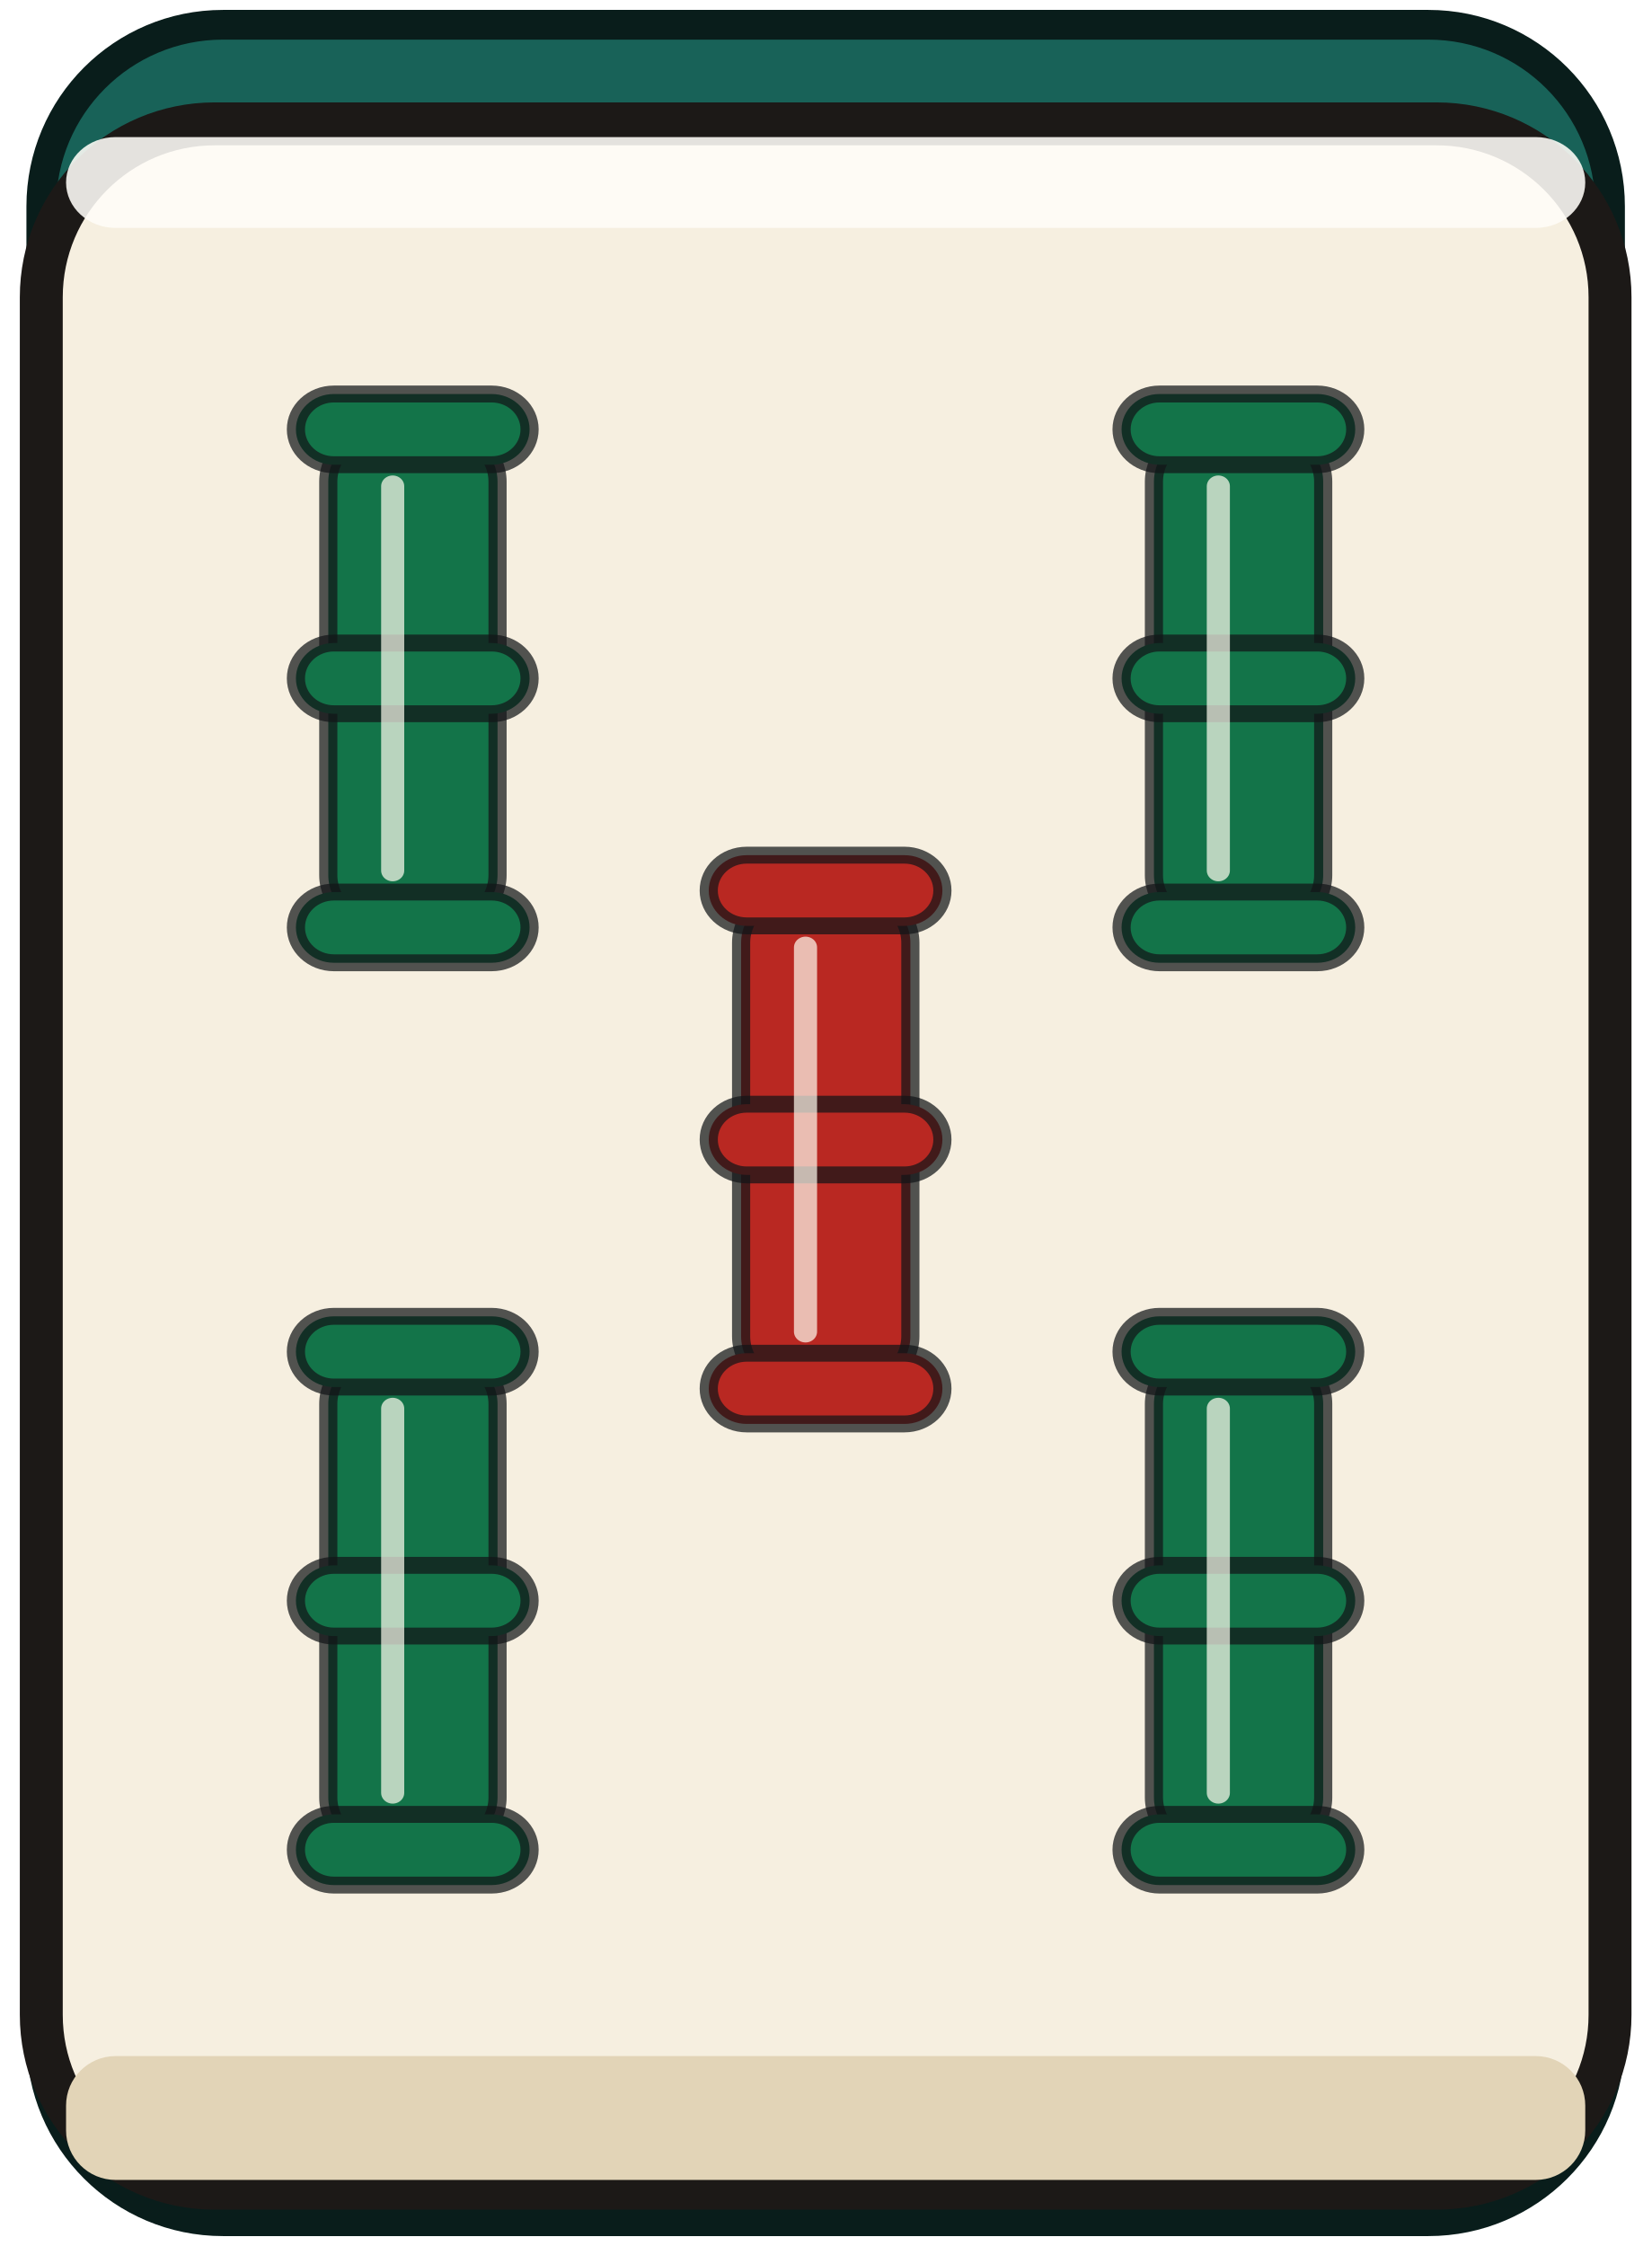
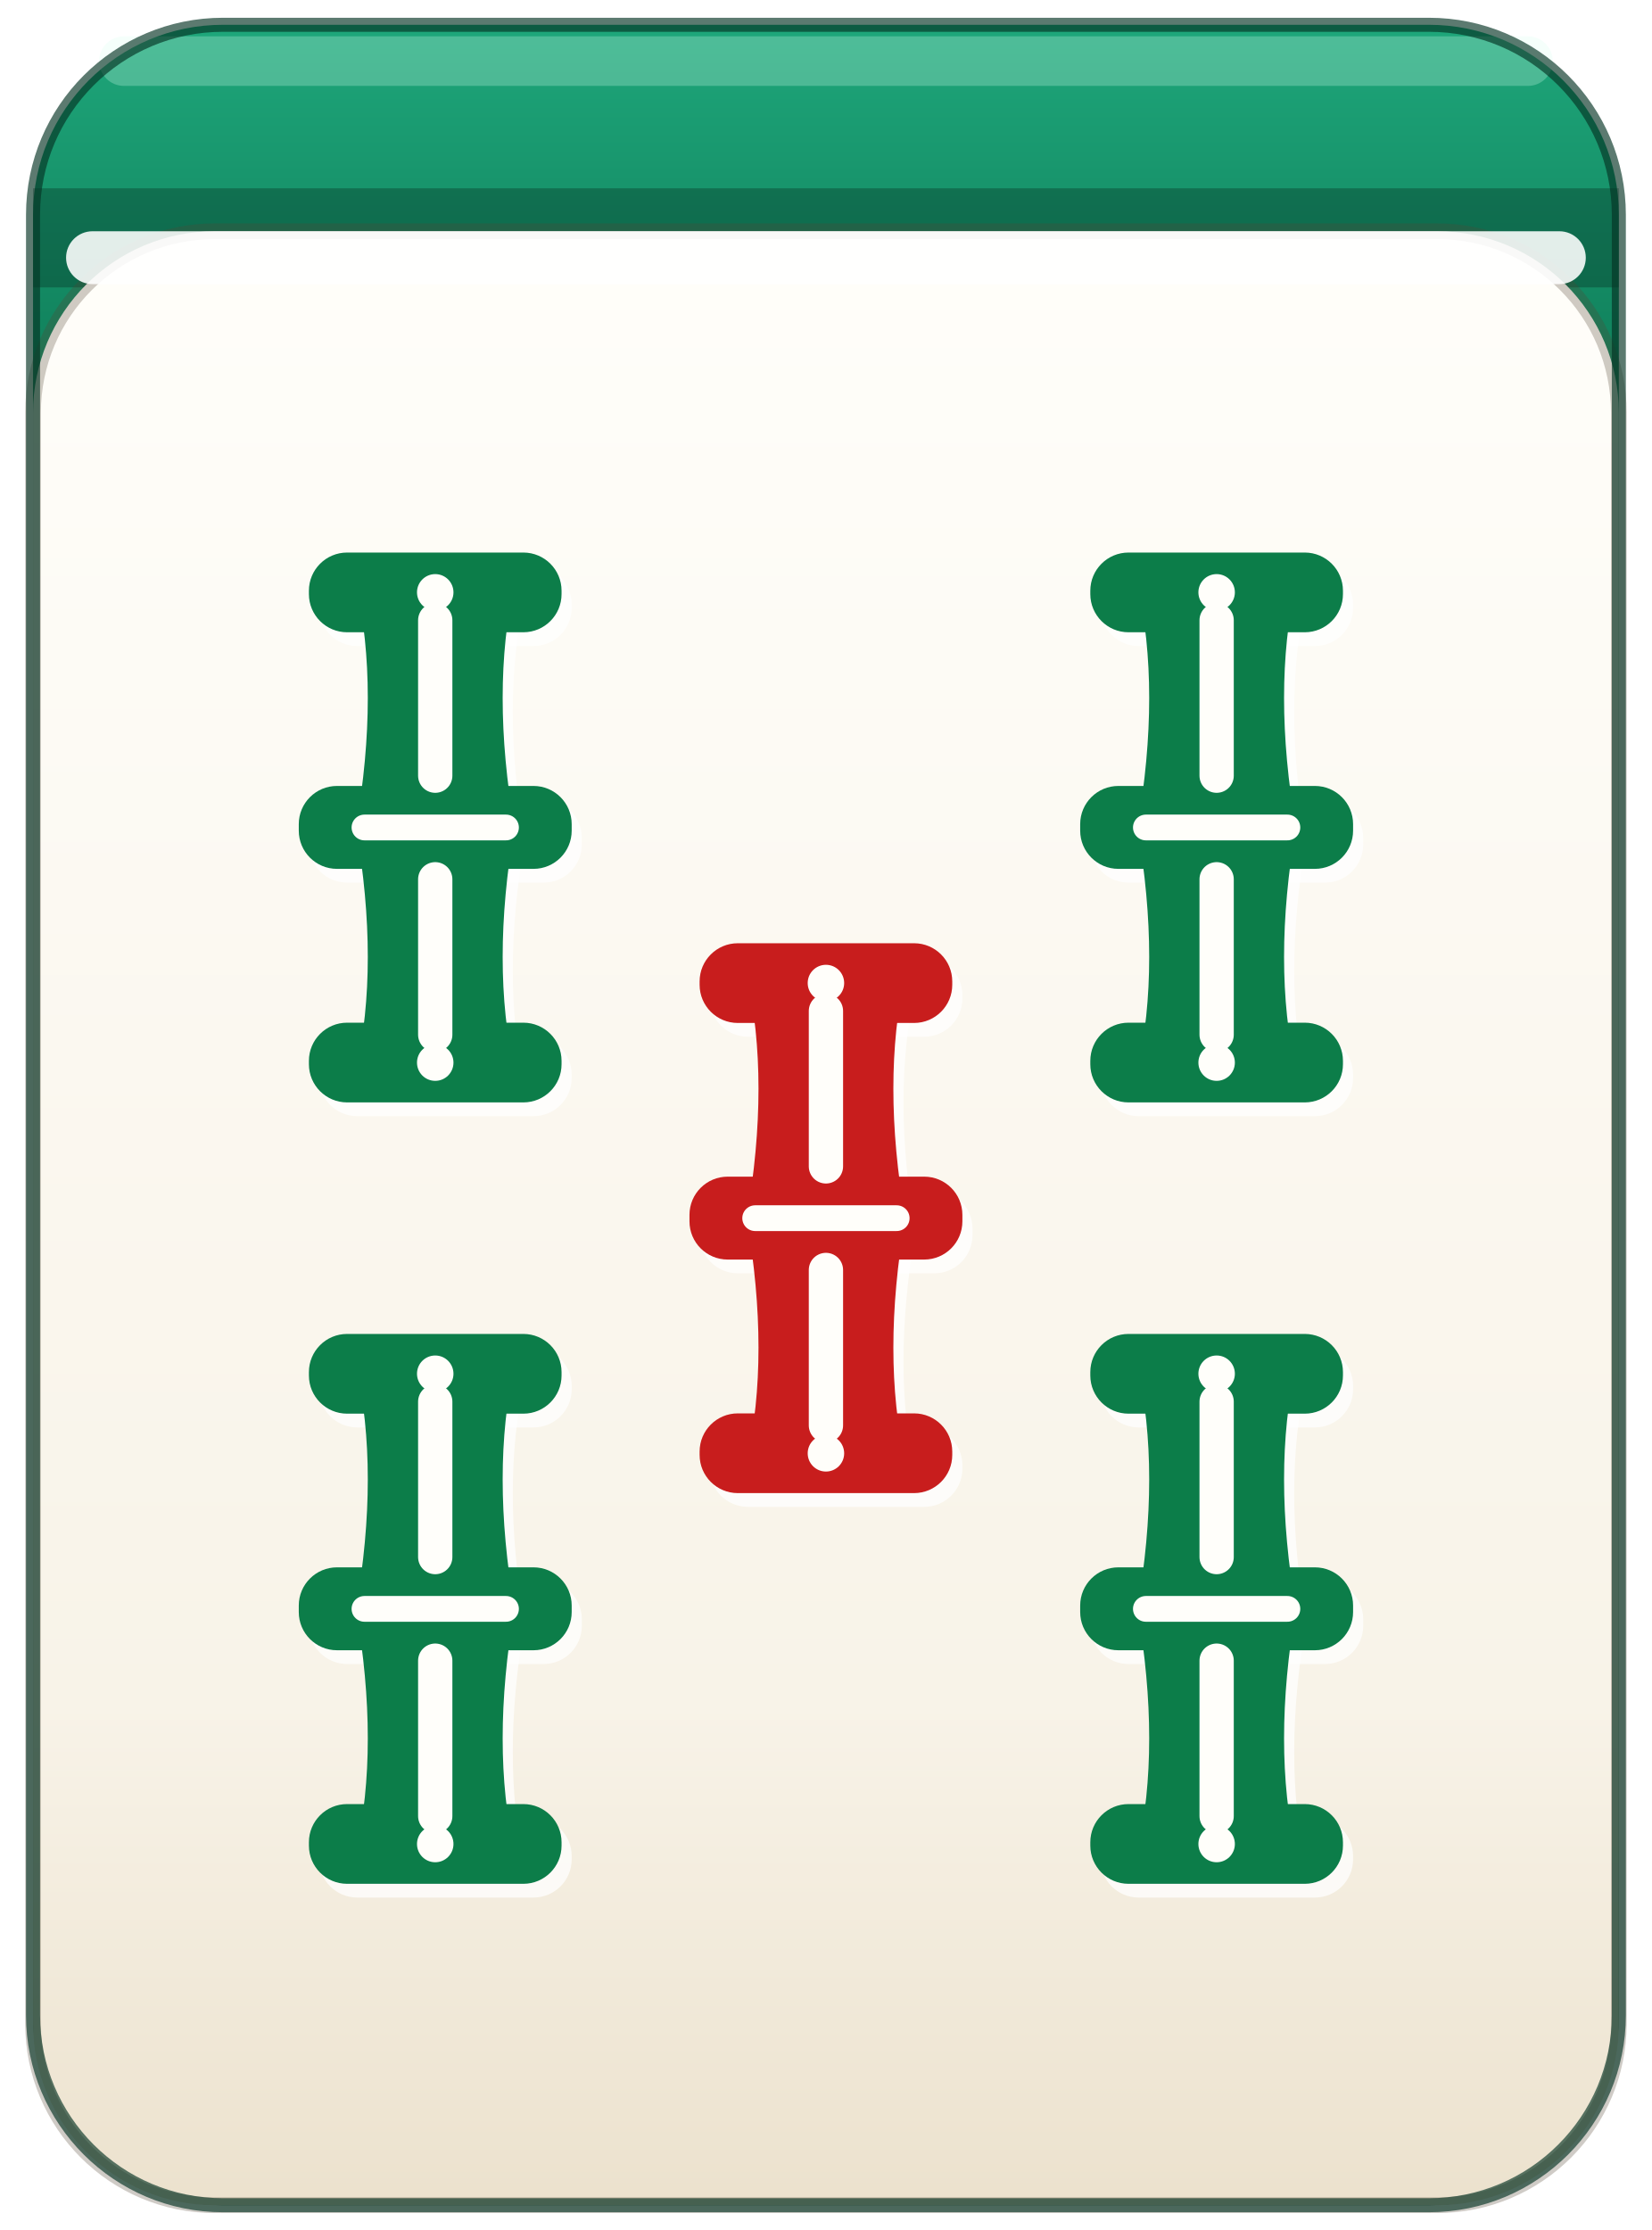
- <svg xmlns="http://www.w3.org/2000/svg" viewBox="0 0 100 136">
-   <rect x="2.5" y="1.5" width="95" height="133" rx="11" fill="#186258" stroke="#091D1B" stroke-width="1.8" />
-   <rect x="2.5" y="7.5" width="95" height="125" rx="10.5" fill="#F6EFE0" stroke="#1C1917" stroke-width="2.6" />
-   <rect x="4" y="8.3" width="92" height="5.5" rx="3" fill="#FFFDF8" opacity="0.88" />
-   <rect x="4" y="124.5" width="92" height="7.5" rx="3" fill="#E2D4B7" />
-   <g transform="translate(0 8.50) scale(1 0.9308)">
-     <g transform="rotate(0 25 35)">
-       <rect x="19.88" y="19.00" width="10.25" height="32.00" rx="3.2" fill="#137449" stroke="rgba(18, 22, 24, 0.72)" stroke-width="1.1" />
-       <rect x="17.92" y="16.50" width="14.15" height="4.6" rx="2.3" fill="#137449" stroke="rgba(18, 22, 24, 0.72)" stroke-width="1.1" />
-       <rect x="17.92" y="32.70" width="14.15" height="4.6" rx="2.3" fill="#137449" stroke="rgba(18, 22, 24, 0.72)" stroke-width="1.1" />
-       <rect x="17.92" y="48.90" width="14.15" height="4.6" rx="2.3" fill="#137449" stroke="rgba(18, 22, 24, 0.72)" stroke-width="1.1" />
-       <line x1="23.78" y1="22.50" x2="23.78" y2="47.50" stroke="rgba(255, 252, 240, 0.7)" stroke-width="1.4" stroke-linecap="round" />
+ <svg xmlns="http://www.w3.org/2000/svg" viewBox="0 0 100 135">
+   <defs>
+     <linearGradient id="ivoryFaceGrad" x1="0" y1="0" x2="0" y2="1">
+       <stop offset="0%" stop-color="#FFFEFA" />
+       <stop offset="75%" stop-color="#F8F3E8" />
+       <stop offset="100%" stop-color="#ECE2CE" />
+     </linearGradient>
+     <linearGradient id="ivoryWallGrad" x1="0" y1="0" x2="0" y2="1">
+       <stop offset="0%" stop-color="#E7DBC5" />
+       <stop offset="100%" stop-color="#D3C2A3" />
+     </linearGradient>
+     <linearGradient id="jadeStandingGrad" x1="0" y1="0" x2="0" y2="1">
+       <stop offset="0%" stop-color="#1EA67A" />
+       <stop offset="18%" stop-color="#0E7A56" />
+       <stop offset="100%" stop-color="#074B34" />
+     </linearGradient>
+     <linearGradient id="jadeBackFaceGrad" x1="0" y1="0" x2="1" y2="1">
+       <stop offset="0%" stop-color="#1EA67A" />
+       <stop offset="50%" stop-color="#0E7A56" />
+       <stop offset="100%" stop-color="#074B34" />
+     </linearGradient>
+     <linearGradient id="jadeLipGrad" x1="0" y1="0" x2="0" y2="1">
+       <stop offset="0%" stop-color="#0E7A56" />
+       <stop offset="60%" stop-color="#074B34" />
+       <stop offset="100%" stop-color="#04291D" />
+     </linearGradient>
+   </defs>
+   <rect x="2" y="1.5" width="96" height="132" rx="11.5" fill="url(#jadeStandingGrad)" />
+   <rect x="6" y="2.2" width="88" height="3.0" rx="1.5" fill="rgba(216, 255, 240, 0.26)" />
+   <rect x="2" y="11.4" width="96" height="6" fill="rgba(4, 43, 30, 0.34)" />
+   <rect x="2" y="14" width="96" height="119.5" rx="11.0" fill="url(#ivoryFaceGrad)" stroke="rgba(82, 69, 53, 0.28)" stroke-width="0.95" />
+   <rect x="4" y="14" width="92" height="3.2" rx="1.6" fill="rgba(255, 255, 255, 0.88)" />
+   <rect x="2" y="1.5" width="96" height="132" rx="11.5" fill="none" stroke="rgba(5, 51, 36, 0.65)" stroke-width="0.85" />
+   <g transform="translate(6.20 24.69) scale(0.876)">
+     <g transform="translate(23 29) rotate(0)">
+       <g transform="translate(0.7 0.95)">
+         <g fill="rgba(255, 255, 255, 0.75)">
+           <path d="M -5.48 -16.80 Q -3.84 -9.50 -5.48 0 Q -3.84 9.50 -5.48 16.80 L 5.48 16.80 Q 3.84 9.50 5.48 0 Q 3.84 -9.50 5.48 -16.80 Z" />
+           <rect x="-8.73" y="-19.00" width="17.46" height="5.51" rx="2.64" />
+           <rect x="-9.43" y="-2.87" width="18.86" height="5.73" rx="2.64" />
+           <rect x="-8.73" y="13.49" width="17.46" height="5.51" rx="2.64" />
+         </g>
+       </g>
+       <g fill="#0C7D49">
+         <path d="M -5.48 -16.80 Q -3.84 -9.50 -5.48 0 Q -3.84 9.50 -5.48 16.80 L 5.48 16.80 Q 3.84 9.50 5.48 0 Q 3.84 -9.50 5.48 -16.80 Z" />
+         <rect x="-8.73" y="-19.00" width="17.46" height="5.51" rx="2.64" />
+         <rect x="-9.43" y="-2.87" width="18.86" height="5.73" rx="2.64" />
+         <rect x="-8.73" y="13.49" width="17.46" height="5.51" rx="2.64" />
+       </g>
+       <path d="M 0 -14.32 L 0 -3.58 M 0 3.58 L 0 14.32" stroke="#FFFEFA" stroke-width="2.37" stroke-linecap="round" />
+       <path d="M -4.89 0 L 4.89 0" stroke="#FFFEFA" stroke-width="1.78" stroke-linecap="round" />
+       <circle cx="0" cy="-16.25" r="1.26" fill="#FFFEFA" />
+       <circle cx="0" cy="16.25" r="1.26" fill="#FFFEFA" />
    </g>
-     <g transform="rotate(0 75 35)">
-       <rect x="69.88" y="19.00" width="10.25" height="32.00" rx="3.2" fill="#137449" stroke="rgba(18, 22, 24, 0.72)" stroke-width="1.1" />
-       <rect x="67.92" y="16.50" width="14.15" height="4.6" rx="2.3" fill="#137449" stroke="rgba(18, 22, 24, 0.72)" stroke-width="1.1" />
-       <rect x="67.92" y="32.70" width="14.15" height="4.6" rx="2.3" fill="#137449" stroke="rgba(18, 22, 24, 0.72)" stroke-width="1.1" />
-       <rect x="67.92" y="48.90" width="14.15" height="4.6" rx="2.3" fill="#137449" stroke="rgba(18, 22, 24, 0.72)" stroke-width="1.1" />
-       <line x1="73.78" y1="22.50" x2="73.78" y2="47.50" stroke="rgba(255, 252, 240, 0.7)" stroke-width="1.4" stroke-linecap="round" />
+     <g transform="translate(77 29) rotate(0)">
+       <g transform="translate(0.7 0.95)">
+         <g fill="rgba(255, 255, 255, 0.75)">
+           <path d="M -5.48 -16.80 Q -3.84 -9.50 -5.48 0 Q -3.84 9.50 -5.48 16.80 L 5.48 16.80 Q 3.84 9.50 5.48 0 Q 3.84 -9.50 5.48 -16.80 Z" />
+           <rect x="-8.73" y="-19.00" width="17.46" height="5.51" rx="2.64" />
+           <rect x="-9.43" y="-2.87" width="18.86" height="5.73" rx="2.64" />
+           <rect x="-8.73" y="13.49" width="17.46" height="5.51" rx="2.64" />
+         </g>
+       </g>
+       <g fill="#0C7D49">
+         <path d="M -5.48 -16.80 Q -3.84 -9.50 -5.48 0 Q -3.84 9.50 -5.48 16.80 L 5.48 16.80 Q 3.84 9.50 5.48 0 Q 3.84 -9.50 5.48 -16.80 Z" />
+         <rect x="-8.73" y="-19.00" width="17.46" height="5.51" rx="2.64" />
+         <rect x="-9.43" y="-2.87" width="18.86" height="5.73" rx="2.64" />
+         <rect x="-8.73" y="13.49" width="17.46" height="5.51" rx="2.64" />
+       </g>
+       <path d="M 0 -14.32 L 0 -3.58 M 0 3.58 L 0 14.32" stroke="#FFFEFA" stroke-width="2.37" stroke-linecap="round" />
+       <path d="M -4.89 0 L 4.89 0" stroke="#FFFEFA" stroke-width="1.78" stroke-linecap="round" />
+       <circle cx="0" cy="-16.25" r="1.26" fill="#FFFEFA" />
+       <circle cx="0" cy="16.25" r="1.26" fill="#FFFEFA" />
    </g>
-     <g transform="rotate(0 50 65)">
-       <rect x="44.88" y="49.00" width="10.25" height="32.00" rx="3.2" fill="#B92822" stroke="rgba(18, 22, 24, 0.72)" stroke-width="1.1" />
-       <rect x="42.92" y="46.50" width="14.15" height="4.6" rx="2.3" fill="#B92822" stroke="rgba(18, 22, 24, 0.72)" stroke-width="1.1" />
-       <rect x="42.92" y="62.70" width="14.15" height="4.6" rx="2.3" fill="#B92822" stroke="rgba(18, 22, 24, 0.72)" stroke-width="1.1" />
-       <rect x="42.92" y="78.90" width="14.15" height="4.6" rx="2.3" fill="#B92822" stroke="rgba(18, 22, 24, 0.72)" stroke-width="1.1" />
-       <line x1="48.78" y1="52.50" x2="48.78" y2="77.50" stroke="rgba(255, 252, 240, 0.7)" stroke-width="1.4" stroke-linecap="round" />
+     <g transform="translate(50 56) rotate(0)">
+       <g transform="translate(0.7 0.95)">
+         <g fill="rgba(255, 255, 255, 0.75)">
+           <path d="M -5.48 -16.80 Q -3.84 -9.50 -5.48 0 Q -3.84 9.50 -5.48 16.80 L 5.48 16.80 Q 3.84 9.50 5.48 0 Q 3.84 -9.50 5.48 -16.80 Z" />
+           <rect x="-8.73" y="-19.00" width="17.46" height="5.51" rx="2.64" />
+           <rect x="-9.43" y="-2.87" width="18.86" height="5.73" rx="2.64" />
+           <rect x="-8.73" y="13.49" width="17.46" height="5.51" rx="2.64" />
+         </g>
+       </g>
+       <g fill="#C81D1D">
+         <path d="M -5.48 -16.80 Q -3.84 -9.50 -5.48 0 Q -3.84 9.50 -5.48 16.80 L 5.48 16.80 Q 3.84 9.50 5.48 0 Q 3.84 -9.50 5.48 -16.80 Z" />
+         <rect x="-8.73" y="-19.00" width="17.46" height="5.51" rx="2.64" />
+         <rect x="-9.43" y="-2.87" width="18.86" height="5.73" rx="2.64" />
+         <rect x="-8.73" y="13.49" width="17.46" height="5.51" rx="2.64" />
+       </g>
+       <path d="M 0 -14.32 L 0 -3.58 M 0 3.58 L 0 14.32" stroke="#FFFEFA" stroke-width="2.37" stroke-linecap="round" />
+       <path d="M -4.89 0 L 4.89 0" stroke="#FFFEFA" stroke-width="1.78" stroke-linecap="round" />
+       <circle cx="0" cy="-16.25" r="1.26" fill="#FFFEFA" />
+       <circle cx="0" cy="16.25" r="1.26" fill="#FFFEFA" />
    </g>
-     <g transform="rotate(0 25 95)">
-       <rect x="19.88" y="79.00" width="10.25" height="32.00" rx="3.2" fill="#137449" stroke="rgba(18, 22, 24, 0.72)" stroke-width="1.1" />
-       <rect x="17.92" y="76.50" width="14.15" height="4.6" rx="2.3" fill="#137449" stroke="rgba(18, 22, 24, 0.72)" stroke-width="1.1" />
-       <rect x="17.92" y="92.70" width="14.15" height="4.6" rx="2.3" fill="#137449" stroke="rgba(18, 22, 24, 0.72)" stroke-width="1.1" />
-       <rect x="17.92" y="108.90" width="14.15" height="4.6" rx="2.3" fill="#137449" stroke="rgba(18, 22, 24, 0.72)" stroke-width="1.1" />
-       <line x1="23.78" y1="82.50" x2="23.78" y2="107.50" stroke="rgba(255, 252, 240, 0.7)" stroke-width="1.4" stroke-linecap="round" />
+     <g transform="translate(23 83) rotate(0)">
+       <g transform="translate(0.7 0.95)">
+         <g fill="rgba(255, 255, 255, 0.75)">
+           <path d="M -5.48 -16.80 Q -3.84 -9.50 -5.48 0 Q -3.84 9.50 -5.48 16.80 L 5.48 16.80 Q 3.84 9.50 5.48 0 Q 3.84 -9.50 5.48 -16.80 Z" />
+           <rect x="-8.73" y="-19.00" width="17.46" height="5.51" rx="2.64" />
+           <rect x="-9.43" y="-2.87" width="18.86" height="5.73" rx="2.64" />
+           <rect x="-8.73" y="13.49" width="17.46" height="5.51" rx="2.64" />
+         </g>
+       </g>
+       <g fill="#0C7D49">
+         <path d="M -5.48 -16.80 Q -3.84 -9.50 -5.48 0 Q -3.84 9.50 -5.48 16.80 L 5.48 16.80 Q 3.84 9.50 5.48 0 Q 3.84 -9.50 5.48 -16.80 Z" />
+         <rect x="-8.73" y="-19.00" width="17.46" height="5.51" rx="2.64" />
+         <rect x="-9.43" y="-2.87" width="18.86" height="5.73" rx="2.64" />
+         <rect x="-8.73" y="13.49" width="17.46" height="5.51" rx="2.64" />
+       </g>
+       <path d="M 0 -14.32 L 0 -3.58 M 0 3.58 L 0 14.32" stroke="#FFFEFA" stroke-width="2.37" stroke-linecap="round" />
+       <path d="M -4.89 0 L 4.89 0" stroke="#FFFEFA" stroke-width="1.78" stroke-linecap="round" />
+       <circle cx="0" cy="-16.25" r="1.26" fill="#FFFEFA" />
+       <circle cx="0" cy="16.25" r="1.26" fill="#FFFEFA" />
    </g>
-     <g transform="rotate(0 75 95)">
-       <rect x="69.88" y="79.00" width="10.25" height="32.00" rx="3.2" fill="#137449" stroke="rgba(18, 22, 24, 0.72)" stroke-width="1.1" />
-       <rect x="67.92" y="76.50" width="14.15" height="4.6" rx="2.3" fill="#137449" stroke="rgba(18, 22, 24, 0.72)" stroke-width="1.1" />
-       <rect x="67.92" y="92.70" width="14.15" height="4.6" rx="2.3" fill="#137449" stroke="rgba(18, 22, 24, 0.72)" stroke-width="1.1" />
-       <rect x="67.92" y="108.90" width="14.15" height="4.6" rx="2.3" fill="#137449" stroke="rgba(18, 22, 24, 0.72)" stroke-width="1.1" />
-       <line x1="73.78" y1="82.50" x2="73.78" y2="107.50" stroke="rgba(255, 252, 240, 0.7)" stroke-width="1.4" stroke-linecap="round" />
+     <g transform="translate(77 83) rotate(0)">
+       <g transform="translate(0.7 0.95)">
+         <g fill="rgba(255, 255, 255, 0.75)">
+           <path d="M -5.48 -16.80 Q -3.84 -9.50 -5.48 0 Q -3.84 9.50 -5.48 16.80 L 5.48 16.80 Q 3.84 9.50 5.48 0 Q 3.84 -9.50 5.48 -16.80 Z" />
+           <rect x="-8.73" y="-19.00" width="17.46" height="5.51" rx="2.64" />
+           <rect x="-9.43" y="-2.87" width="18.86" height="5.73" rx="2.64" />
+           <rect x="-8.73" y="13.49" width="17.46" height="5.51" rx="2.64" />
+         </g>
+       </g>
+       <g fill="#0C7D49">
+         <path d="M -5.48 -16.80 Q -3.84 -9.50 -5.48 0 Q -3.84 9.50 -5.48 16.80 L 5.48 16.80 Q 3.84 9.50 5.48 0 Q 3.84 -9.50 5.48 -16.80 Z" />
+         <rect x="-8.73" y="-19.00" width="17.46" height="5.51" rx="2.64" />
+         <rect x="-9.43" y="-2.87" width="18.86" height="5.73" rx="2.64" />
+         <rect x="-8.73" y="13.49" width="17.46" height="5.51" rx="2.64" />
+       </g>
+       <path d="M 0 -14.32 L 0 -3.58 M 0 3.58 L 0 14.32" stroke="#FFFEFA" stroke-width="2.37" stroke-linecap="round" />
+       <path d="M -4.89 0 L 4.89 0" stroke="#FFFEFA" stroke-width="1.78" stroke-linecap="round" />
+       <circle cx="0" cy="-16.25" r="1.26" fill="#FFFEFA" />
+       <circle cx="0" cy="16.25" r="1.26" fill="#FFFEFA" />
    </g>
  </g>
</svg>
